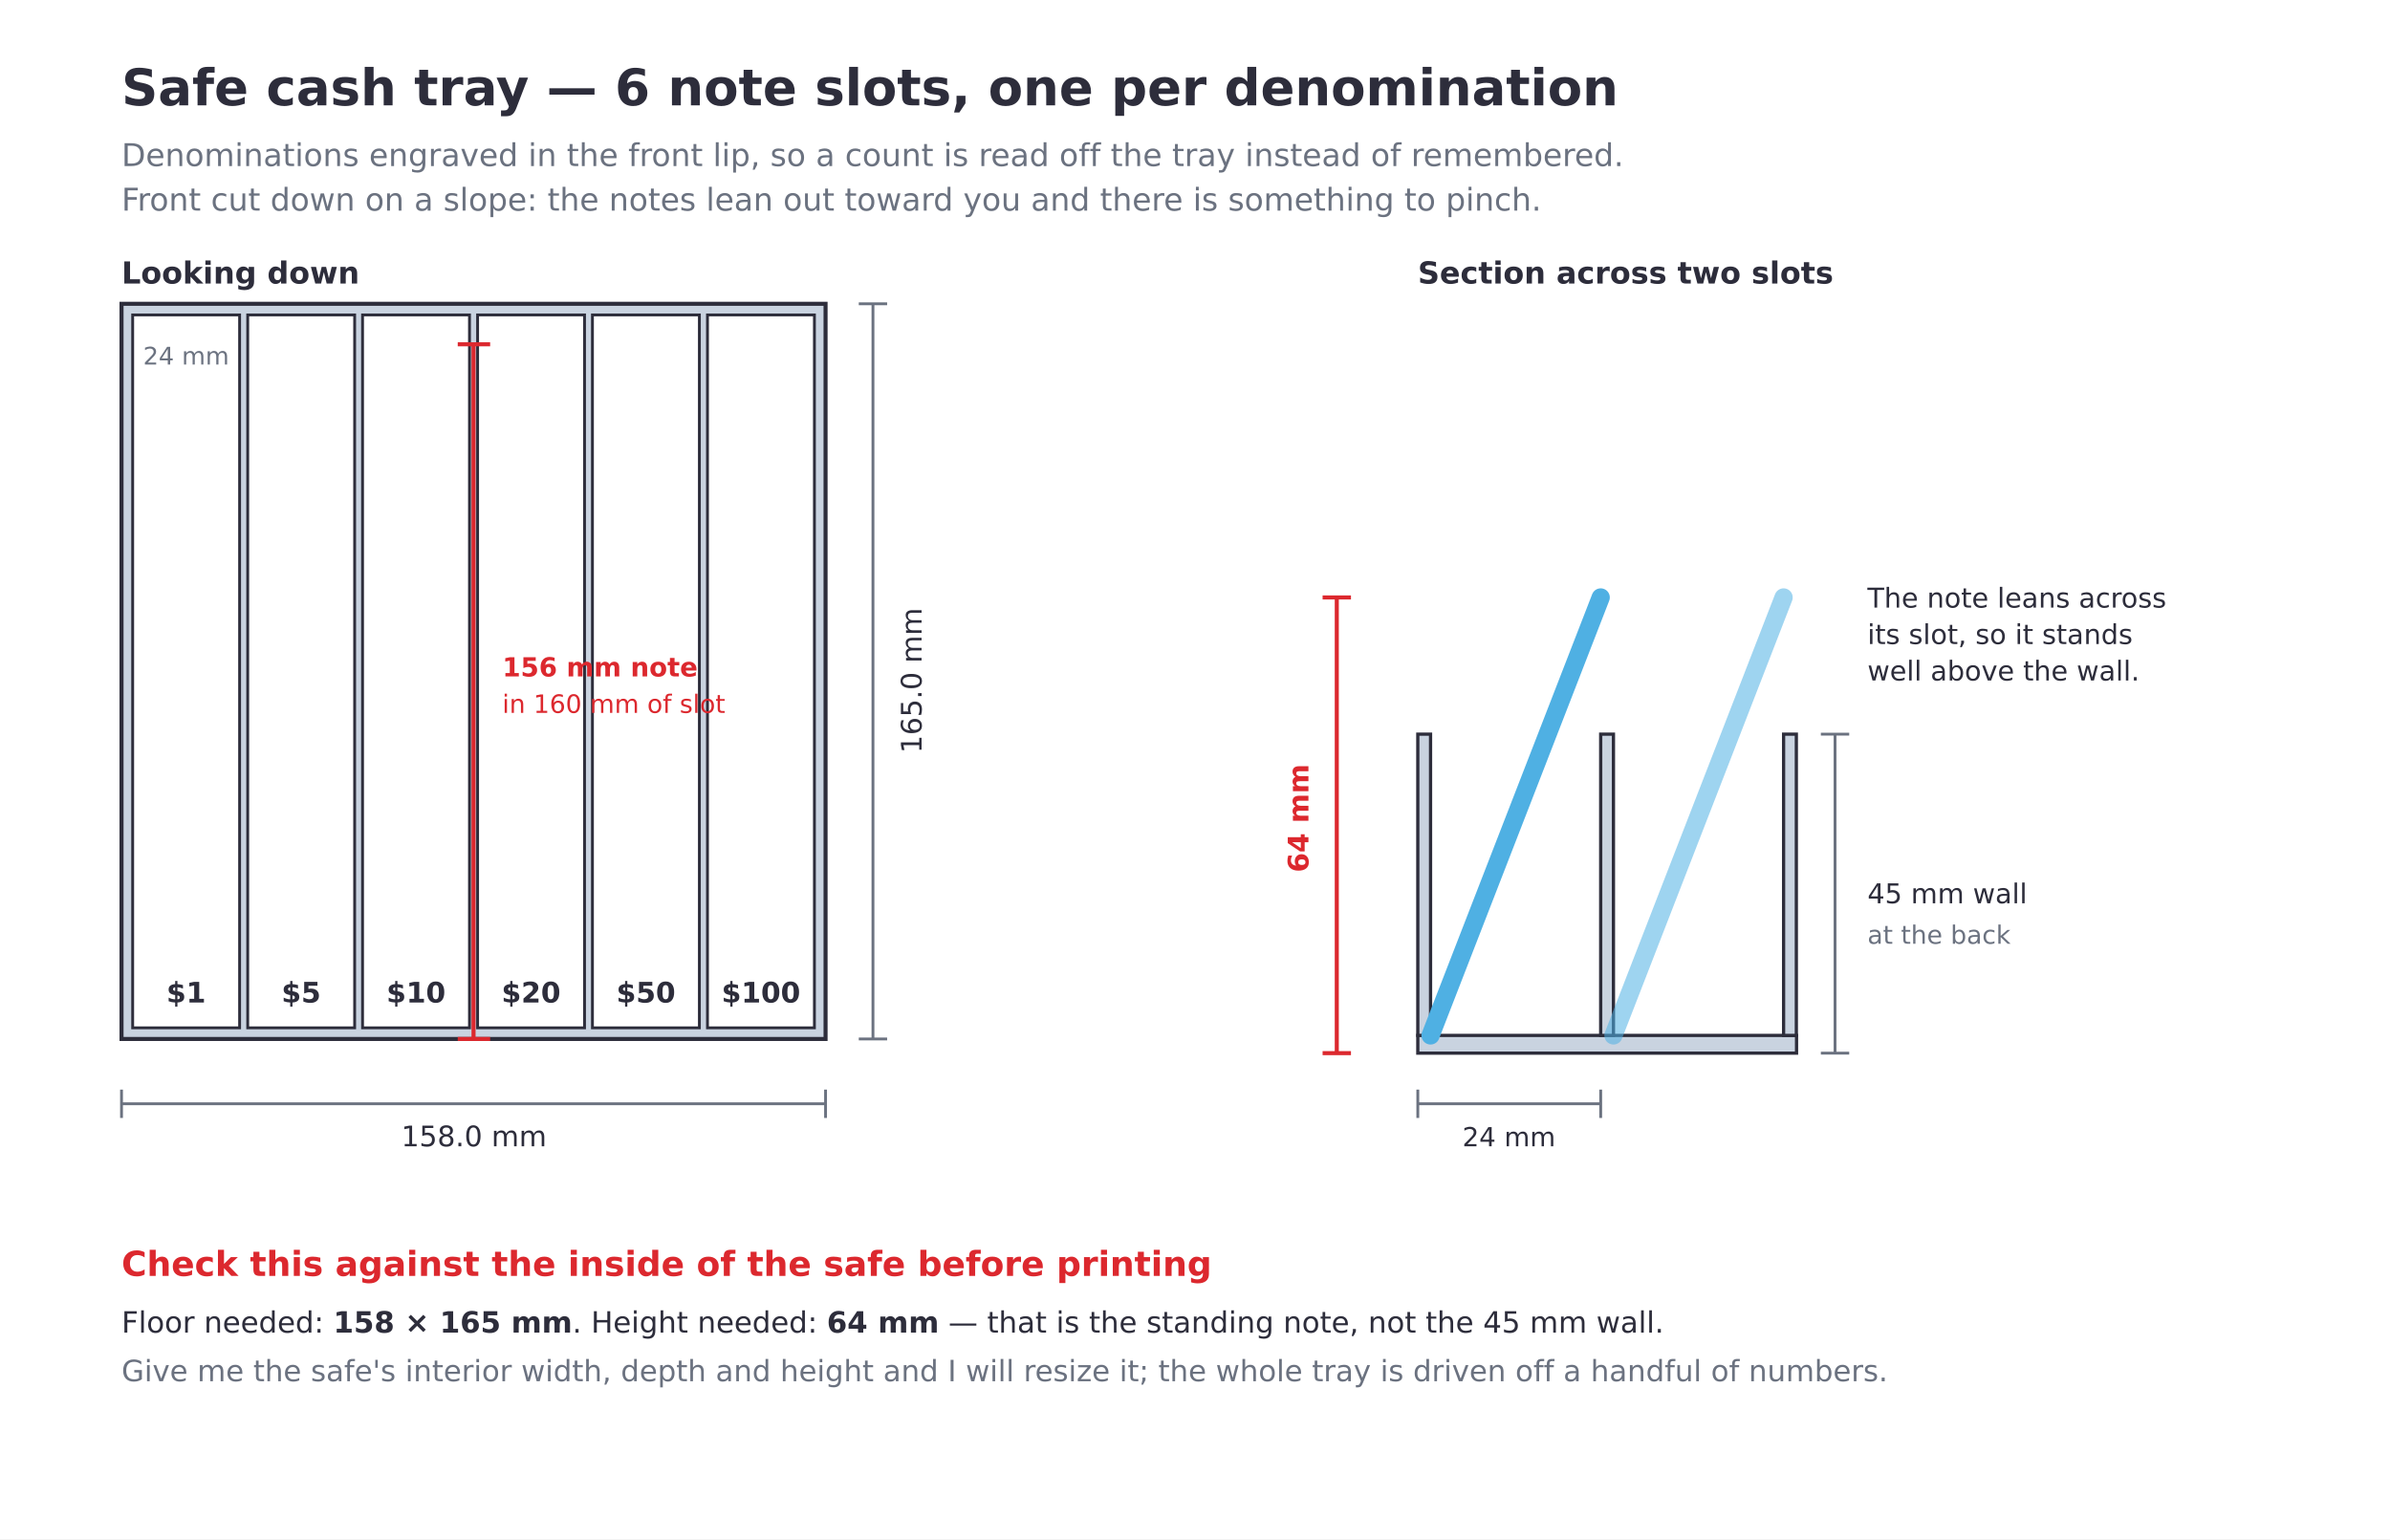
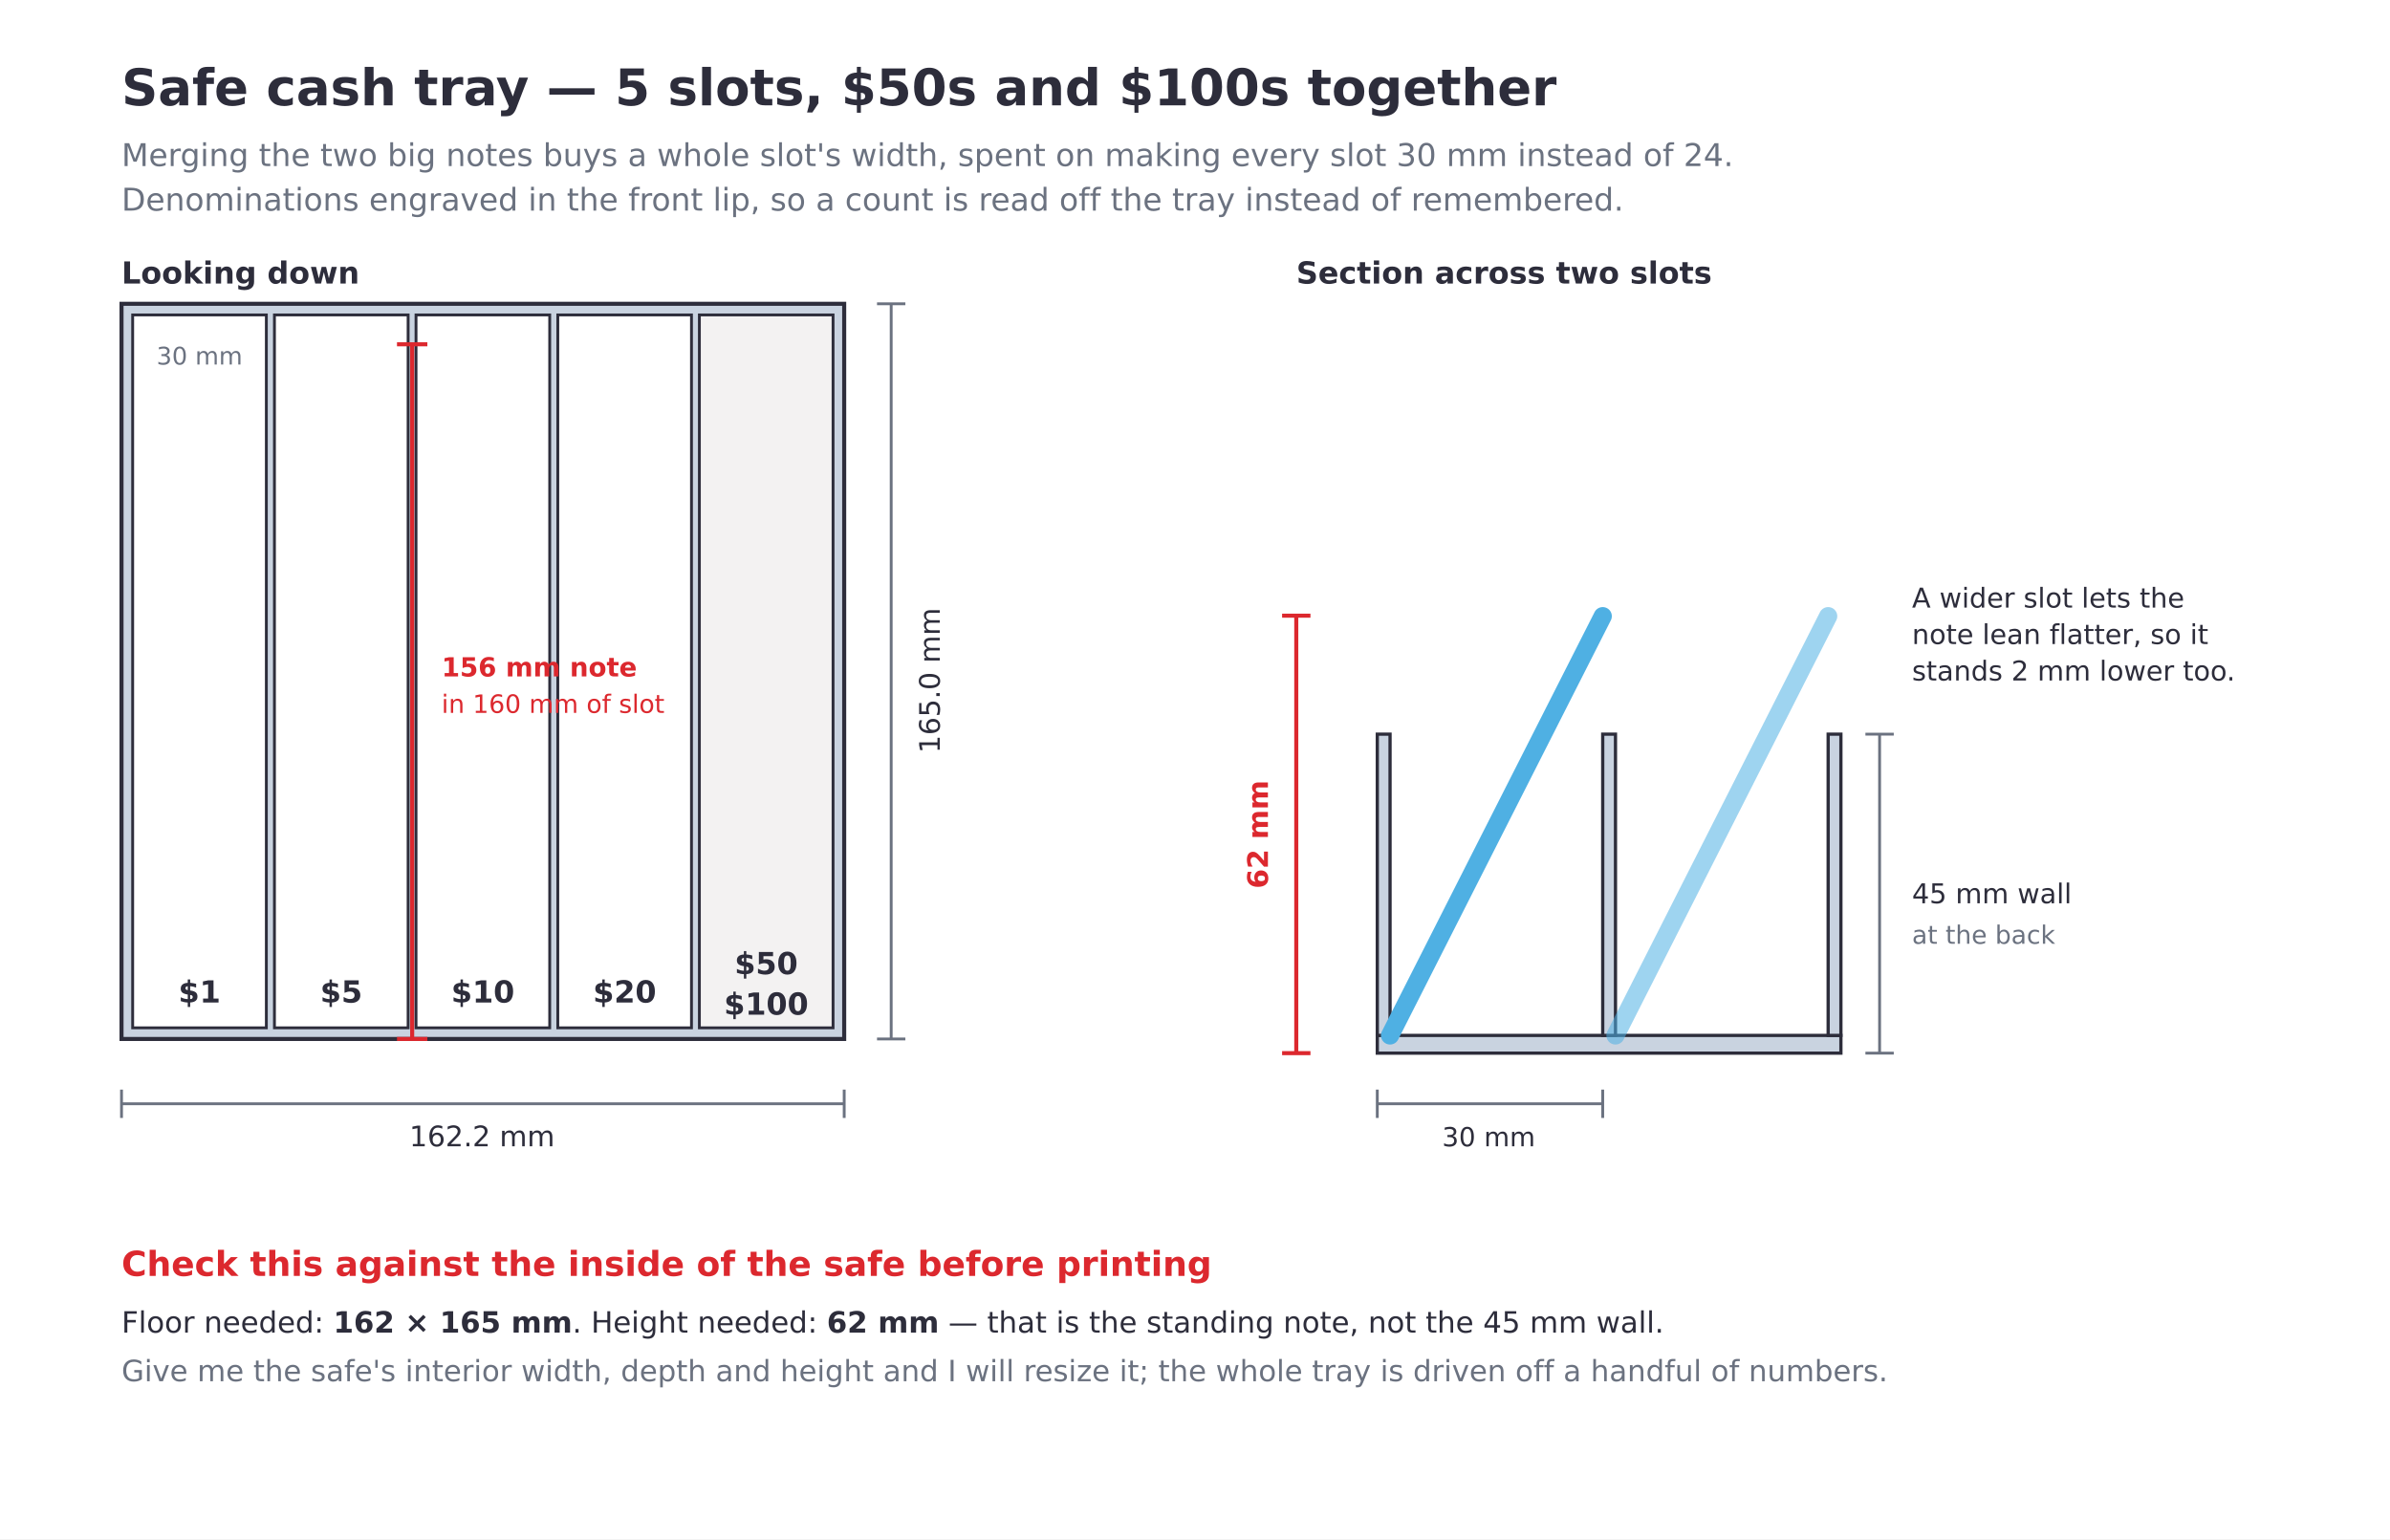
<svg xmlns="http://www.w3.org/2000/svg" width="1180" height="760" viewBox="0 0 1180 760" font-family="DejaVu Sans, sans-serif">
  <rect width="1180" height="760" fill="#ffffff" />
-   <text x="60" y="52" font-size="25" font-weight="bold" fill="#2D2D3B">Safe cash tray — 6 note slots, one per denomination</text>
-   <text x="60" y="82" font-size="15.5" fill="#6b7280">Denominations engraved in the front lip, so a count is read off the tray instead of remembered.</text>
-   <text x="60" y="104" font-size="15.5" fill="#6b7280">Front cut down on a slope: the notes lean out toward you and there is something to pinch.</text>
+   <text x="60" y="52" font-size="25" font-weight="bold" fill="#2D2D3B">Safe cash tray — 5 slots, $50s and $100s together</text>
+   <text x="60" y="82" font-size="15.5" fill="#6b7280">Merging the two big notes buys a whole slot's width, spent on making every slot 30 mm instead of 24.</text>
+   <text x="60" y="104" font-size="15.5" fill="#6b7280">Denominations engraved in the front lip, so a count is read off the tray instead of remembered.</text>
  <text x="60" y="140" font-size="15" font-weight="bold" fill="#2D2D3B">Looking down</text>
  <g>
-     <rect x="60" y="150" width="347.6" height="363" fill="#C9D3E0" stroke="#2D2D3B" stroke-width="2" />
-     <rect x="65.5" y="155.5" width="52.8" height="352" fill="#ffffff" stroke="#2D2D3B" stroke-width="1.4" />
-     <rect x="122.3" y="155.5" width="52.8" height="352" fill="#ffffff" stroke="#2D2D3B" stroke-width="1.4" />
-     <rect x="179.0" y="155.5" width="52.8" height="352" fill="#ffffff" stroke="#2D2D3B" stroke-width="1.4" />
-     <rect x="235.8" y="155.5" width="52.8" height="352" fill="#ffffff" stroke="#2D2D3B" stroke-width="1.4" />
-     <rect x="292.5" y="155.5" width="52.8" height="352" fill="#ffffff" stroke="#2D2D3B" stroke-width="1.4" />
-     <rect x="349.3" y="155.5" width="52.8" height="352" fill="#ffffff" stroke="#2D2D3B" stroke-width="1.4" />
-     <g font-size="14" font-weight="bold" fill="#2D2D3B" text-anchor="middle">
-       <text x="91.9" y="495">$1</text>
-       <text x="148.7" y="495">$5</text>
-       <text x="205.4" y="495">$10</text>
-       <text x="262.2" y="495">$20</text>
-       <text x="318.9" y="495">$50</text>
-       <text x="375.7" y="495">$100</text>
+     <rect x="60" y="150" width="356.8" height="363" fill="#C9D3E0" stroke="#2D2D3B" stroke-width="2" />
+     <rect x="65.5" y="155.5" width="66" height="352" fill="#ffffff" stroke="#2D2D3B" stroke-width="1.4" />
+     <rect x="135.5" y="155.5" width="66" height="352" fill="#ffffff" stroke="#2D2D3B" stroke-width="1.4" />
+     <rect x="205.4" y="155.5" width="66" height="352" fill="#ffffff" stroke="#2D2D3B" stroke-width="1.4" />
+     <rect x="275.4" y="155.5" width="66" height="352" fill="#ffffff" stroke="#2D2D3B" stroke-width="1.4" />
+     <rect x="345.3" y="155.5" width="66" height="352" fill="#F3F2F2" stroke="#2D2D3B" stroke-width="1.4" />
+     <g font-size="15" font-weight="bold" fill="#2D2D3B" text-anchor="middle">
+       <text x="98.5" y="495">$1</text>
+       <text x="168.5" y="495">$5</text>
+       <text x="238.4" y="495">$10</text>
+       <text x="308.4" y="495">$20</text>
+       <text x="378.3" y="481">$50</text>
+       <text x="378.3" y="501">$100</text>
    </g>
-     <g font-size="12" fill="#6b7280" text-anchor="middle">
-       <text x="91.9" y="180">24 mm</text>
-     </g>
-     <line x1="233.8" y1="170" x2="233.8" y2="513" stroke="#DC282E" stroke-width="2" />
-     <line x1="226" y1="170" x2="242" y2="170" stroke="#DC282E" stroke-width="2" />
-     <line x1="226" y1="513" x2="242" y2="513" stroke="#DC282E" stroke-width="2" />
-     <text x="248" y="334" font-size="13" font-weight="bold" fill="#DC282E">156 mm note</text>
-     <text x="248" y="352" font-size="12.5" fill="#DC282E">in 160 mm of slot</text>
-     <line x1="60" y1="545" x2="407.6" y2="545" stroke="#6b7280" stroke-width="1.4" />
+     <text x="98.5" y="180" font-size="12" fill="#6b7280" text-anchor="middle">30 mm</text>
+     <line x1="203.5" y1="170" x2="203.5" y2="513" stroke="#DC282E" stroke-width="2" />
+     <line x1="196" y1="170" x2="211" y2="170" stroke="#DC282E" stroke-width="2" />
+     <line x1="196" y1="513" x2="211" y2="513" stroke="#DC282E" stroke-width="2" />
+     <text x="218" y="334" font-size="13" font-weight="bold" fill="#DC282E">156 mm note</text>
+     <text x="218" y="352" font-size="12.5" fill="#DC282E">in 160 mm of slot</text>
+     <line x1="60" y1="545" x2="416.8" y2="545" stroke="#6b7280" stroke-width="1.4" />
    <line x1="60" y1="538" x2="60" y2="552" stroke="#6b7280" stroke-width="1.4" />
-     <line x1="407.6" y1="538" x2="407.6" y2="552" stroke="#6b7280" stroke-width="1.4" />
-     <text x="234" y="566" font-size="14" fill="#2D2D3B" text-anchor="middle">158.0 mm</text>
-     <line x1="431" y1="150" x2="431" y2="513" stroke="#6b7280" stroke-width="1.4" />
-     <line x1="424" y1="150" x2="438" y2="150" stroke="#6b7280" stroke-width="1.4" />
-     <line x1="424" y1="513" x2="438" y2="513" stroke="#6b7280" stroke-width="1.4" />
-     <text x="455" y="336" font-size="14" fill="#2D2D3B" text-anchor="middle" transform="rotate(-90 455 336)">165.0 mm</text>
+     <line x1="416.8" y1="538" x2="416.8" y2="552" stroke="#6b7280" stroke-width="1.4" />
+     <text x="238" y="566" font-size="14" fill="#2D2D3B" text-anchor="middle">162.2 mm</text>
+     <line x1="440" y1="150" x2="440" y2="513" stroke="#6b7280" stroke-width="1.4" />
+     <line x1="433" y1="150" x2="447" y2="150" stroke="#6b7280" stroke-width="1.4" />
+     <line x1="433" y1="513" x2="447" y2="513" stroke="#6b7280" stroke-width="1.4" />
+     <text x="464" y="336" font-size="14" fill="#2D2D3B" text-anchor="middle" transform="rotate(-90 464 336)">165.0 mm</text>
  </g>
-   <text x="700" y="140" font-size="15" font-weight="bold" fill="#2D2D3B">Section across two slots</text>
+   <text x="640" y="140" font-size="15" font-weight="bold" fill="#2D2D3B">Section across two slots</text>
  <g>
-     <rect x="700" y="511.25" width="187" height="8.75" fill="#C9D3E0" stroke="#2D2D3B" stroke-width="1.6" />
-     <rect x="700" y="362.5" width="6.3" height="148.75" fill="#C9D3E0" stroke="#2D2D3B" stroke-width="1.6" />
-     <rect x="790.3" y="362.5" width="6.3" height="148.75" fill="#C9D3E0" stroke="#2D2D3B" stroke-width="1.6" />
-     <rect x="880.6" y="362.5" width="6.3" height="148.75" fill="#C9D3E0" stroke="#2D2D3B" stroke-width="1.6" />
-     <line x1="706.3" y1="511.25" x2="790.3" y2="295" stroke="#4FB0E3" stroke-width="9" stroke-linecap="round" />
-     <line x1="796.6" y1="511.25" x2="880.6" y2="295" stroke="#4FB0E3" stroke-width="9" stroke-linecap="round" opacity="0.55" />
-     <line x1="660" y1="520" x2="660" y2="295" stroke="#DC282E" stroke-width="2" />
-     <line x1="653" y1="520" x2="667" y2="520" stroke="#DC282E" stroke-width="2" />
-     <line x1="653" y1="295" x2="667" y2="295" stroke="#DC282E" stroke-width="2" />
-     <text x="646" y="404" font-size="14" font-weight="bold" fill="#DC282E" text-anchor="middle" transform="rotate(-90 646 404)">64 mm</text>
-     <line x1="906" y1="520" x2="906" y2="362.5" stroke="#6b7280" stroke-width="1.4" />
-     <line x1="899" y1="520" x2="913" y2="520" stroke="#6b7280" stroke-width="1.4" />
-     <line x1="899" y1="362.5" x2="913" y2="362.5" stroke="#6b7280" stroke-width="1.4" />
-     <text x="922" y="446" font-size="13.5" fill="#2D2D3B">45 mm wall</text>
-     <text x="922" y="466" font-size="12.5" fill="#6b7280">at the back</text>
-     <line x1="700" y1="545" x2="790.3" y2="545" stroke="#6b7280" stroke-width="1.4" />
-     <line x1="700" y1="538" x2="700" y2="552" stroke="#6b7280" stroke-width="1.4" />
-     <line x1="790.3" y1="538" x2="790.3" y2="552" stroke="#6b7280" stroke-width="1.4" />
-     <text x="745" y="566" font-size="13" fill="#2D2D3B" text-anchor="middle">24 mm</text>
-     <text x="922" y="300" font-size="13.5" fill="#2D2D3B">The note leans across</text>
-     <text x="922" y="318" font-size="13.5" fill="#2D2D3B">its slot, so it stands</text>
-     <text x="922" y="336" font-size="13.5" fill="#2D2D3B">well above the wall.</text>
+     <rect x="680" y="511.25" width="228.9" height="8.75" fill="#C9D3E0" stroke="#2D2D3B" stroke-width="1.6" />
+     <rect x="680" y="362.5" width="6.3" height="148.75" fill="#C9D3E0" stroke="#2D2D3B" stroke-width="1.6" />
+     <rect x="791.3" y="362.5" width="6.3" height="148.75" fill="#C9D3E0" stroke="#2D2D3B" stroke-width="1.6" />
+     <rect x="902.6" y="362.5" width="6.3" height="148.75" fill="#C9D3E0" stroke="#2D2D3B" stroke-width="1.6" />
+     <line x1="686.3" y1="511.25" x2="791.3" y2="304.25" stroke="#4FB0E3" stroke-width="9" stroke-linecap="round" />
+     <line x1="797.6" y1="511.25" x2="902.6" y2="304.25" stroke="#4FB0E3" stroke-width="9" stroke-linecap="round" opacity="0.55" />
+     <line x1="640" y1="520" x2="640" y2="304" stroke="#DC282E" stroke-width="2" />
+     <line x1="633" y1="520" x2="647" y2="520" stroke="#DC282E" stroke-width="2" />
+     <line x1="633" y1="304" x2="647" y2="304" stroke="#DC282E" stroke-width="2" />
+     <text x="626" y="412" font-size="14" font-weight="bold" fill="#DC282E" text-anchor="middle" transform="rotate(-90 626 412)">62 mm</text>
+     <line x1="928" y1="520" x2="928" y2="362.5" stroke="#6b7280" stroke-width="1.4" />
+     <line x1="921" y1="520" x2="935" y2="520" stroke="#6b7280" stroke-width="1.4" />
+     <line x1="921" y1="362.5" x2="935" y2="362.5" stroke="#6b7280" stroke-width="1.4" />
+     <text x="944" y="446" font-size="13.5" fill="#2D2D3B">45 mm wall</text>
+     <text x="944" y="466" font-size="12.5" fill="#6b7280">at the back</text>
+     <line x1="680" y1="545" x2="791.3" y2="545" stroke="#6b7280" stroke-width="1.4" />
+     <line x1="680" y1="538" x2="680" y2="552" stroke="#6b7280" stroke-width="1.4" />
+     <line x1="791.3" y1="538" x2="791.3" y2="552" stroke="#6b7280" stroke-width="1.4" />
+     <text x="735" y="566" font-size="13" fill="#2D2D3B" text-anchor="middle">30 mm</text>
+     <text x="944" y="300" font-size="13.5" fill="#2D2D3B">A wider slot lets the</text>
+     <text x="944" y="318" font-size="13.5" fill="#2D2D3B">note lean flatter, so it</text>
+     <text x="944" y="336" font-size="13.5" fill="#2D2D3B">stands 2 mm lower too.</text>
  </g>
  <g transform="translate(60,630)">
    <text x="0" y="0" font-size="17" font-weight="bold" fill="#DC282E">Check this against the inside of the safe before printing</text>
-     <text x="0" y="28" font-size="14.5" fill="#2D2D3B">Floor needed: <tspan font-weight="bold">158 × 165 mm</tspan>. Height needed: <tspan font-weight="bold">64 mm</tspan> — that is the standing note, not the 45 mm wall.</text>
+     <text x="0" y="28" font-size="14.5" fill="#2D2D3B">Floor needed: <tspan font-weight="bold">162 × 165 mm</tspan>. Height needed: <tspan font-weight="bold">62 mm</tspan> — that is the standing note, not the 45 mm wall.</text>
    <text x="0" y="52" font-size="14.5" fill="#6b7280">Give me the safe's interior width, depth and height and I will resize it; the whole tray is driven off a handful of numbers.</text>
  </g>
</svg>
